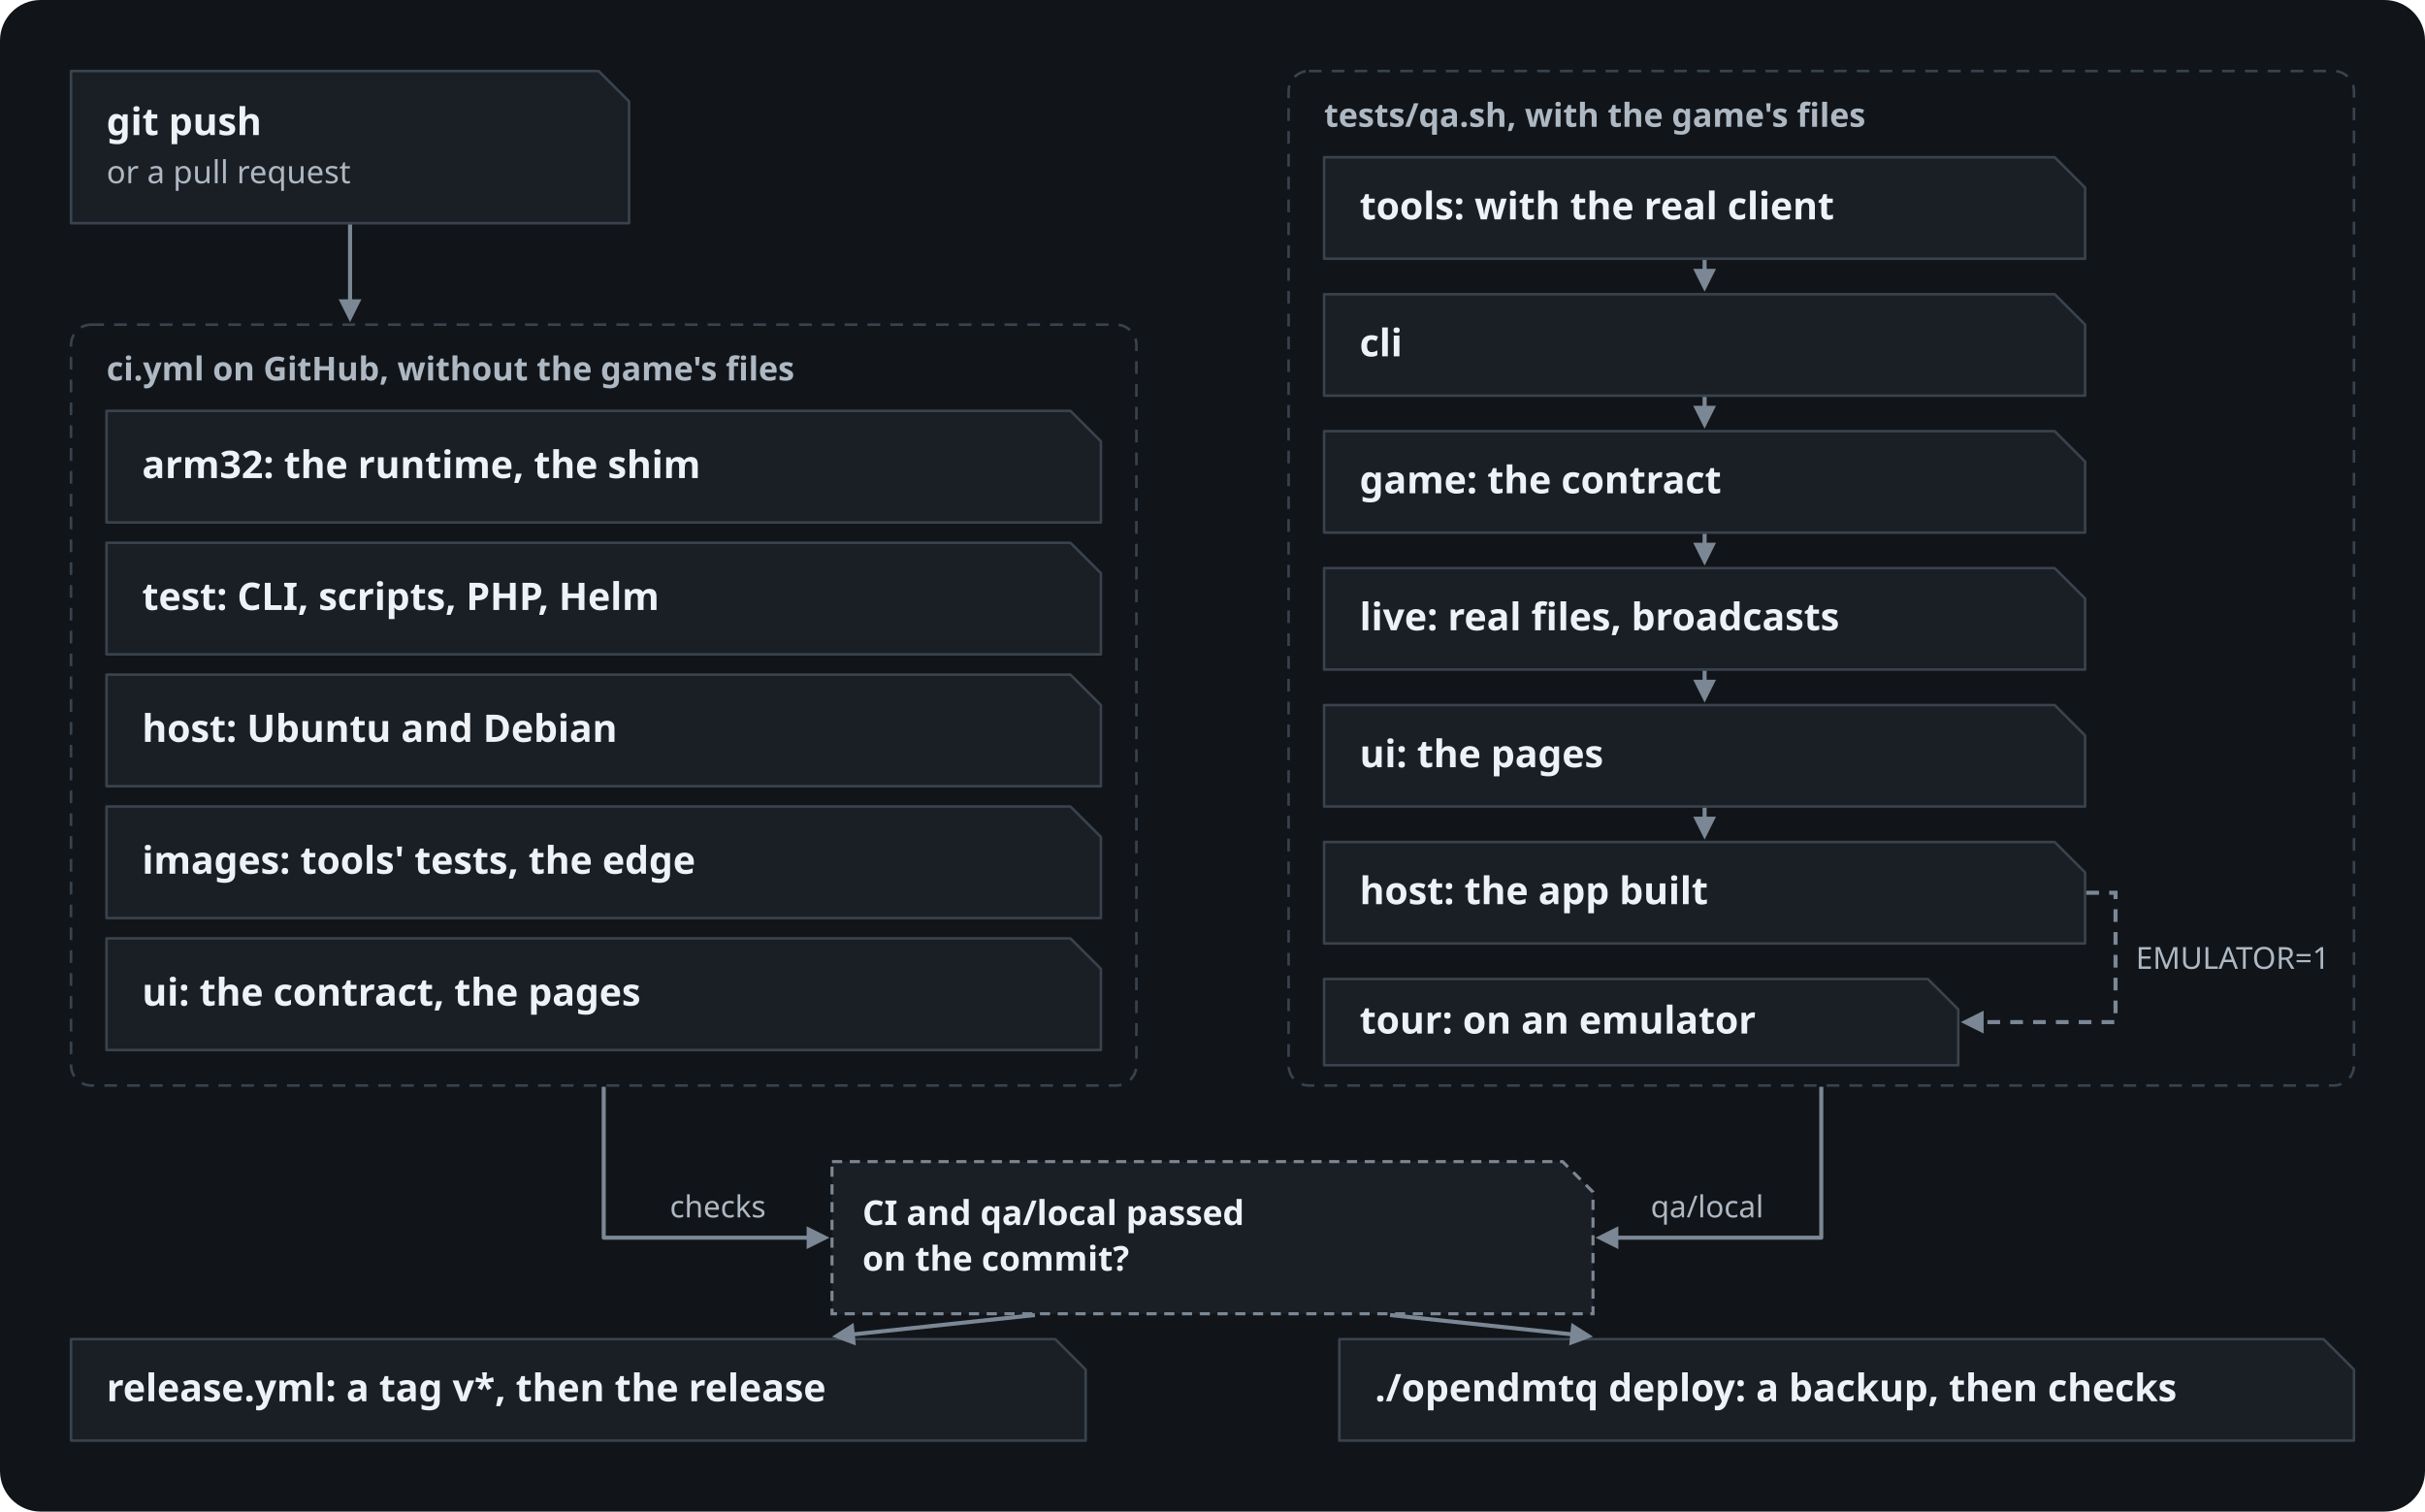
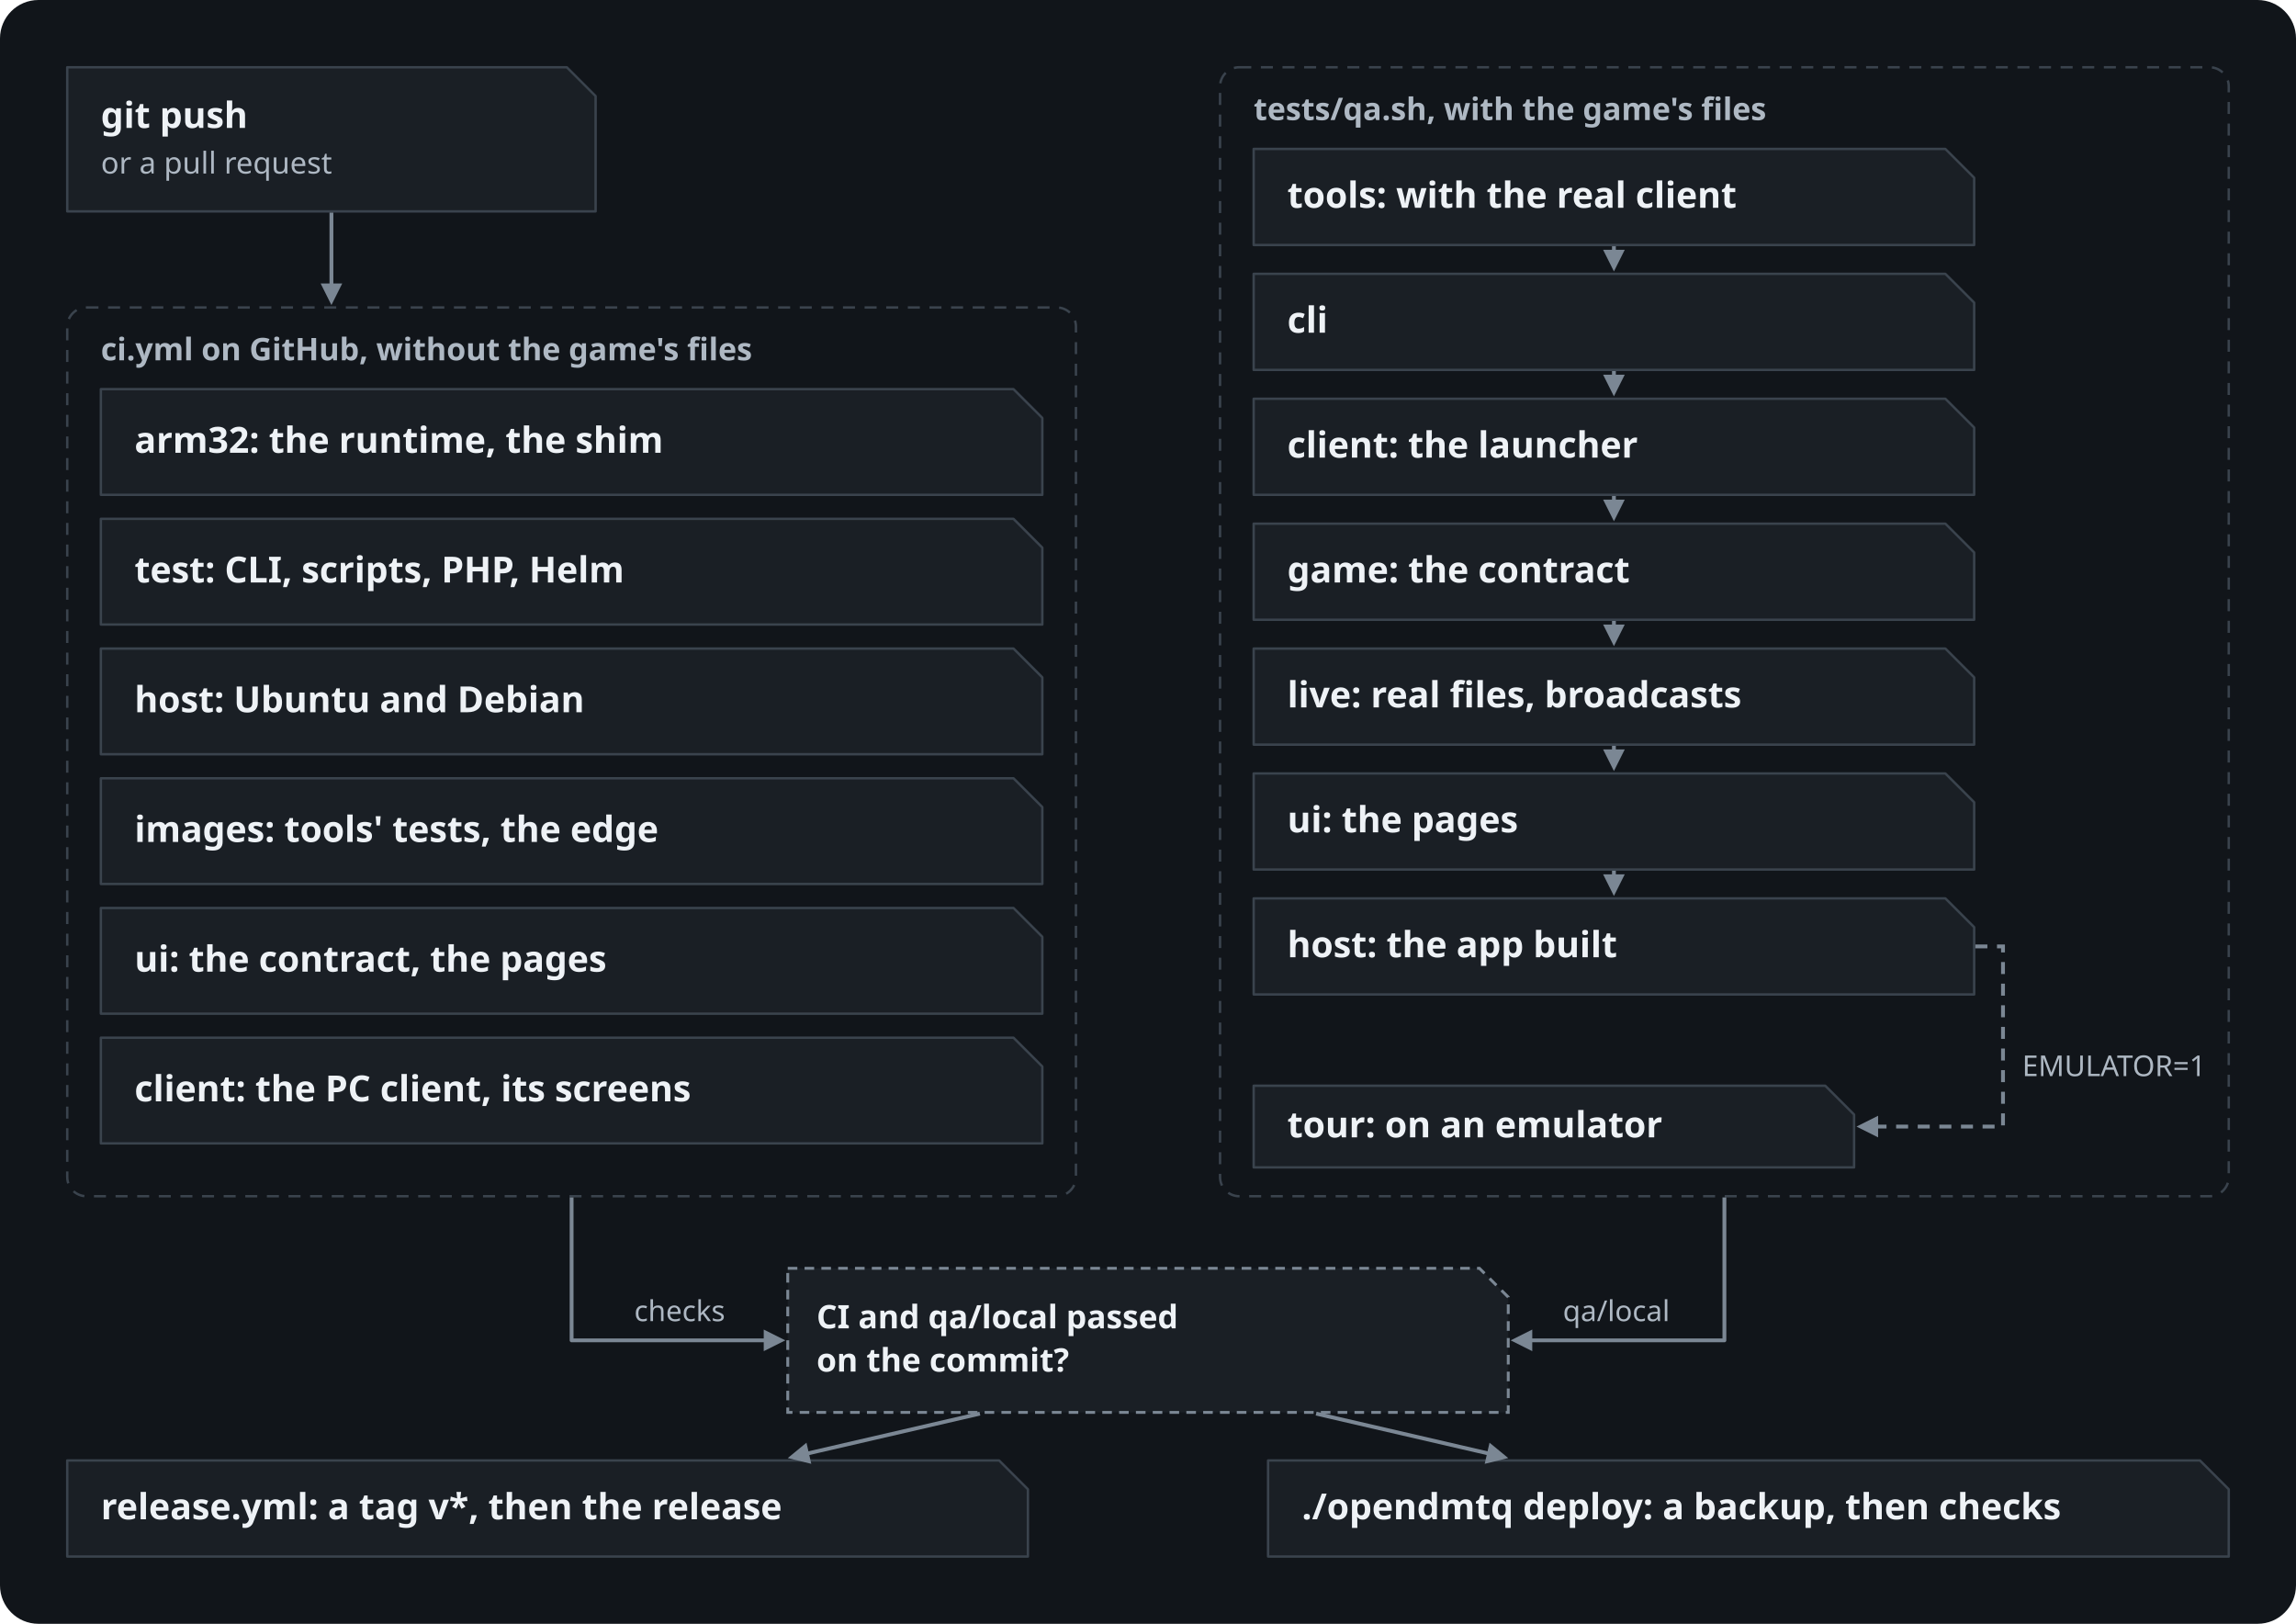
- <svg xmlns="http://www.w3.org/2000/svg" viewBox="-28 -28 956 596" width="956" height="596" font-family="-apple-system, BlinkMacSystemFont, 'Segoe UI', 'Noto Sans', 'Apple SD Gothic Neo', 'Malgun Gothic', 'Noto Sans KR', Helvetica, Arial, sans-serif" role="img" aria-label="Testing. A push or a pull request runs ci.yml on GitHub, without the game's files: the arm32 build, the unit tests and checks, a host install on Ubuntu and Debian, the images, and the contract and pages. tests/qa.sh runs on a machine with the game's files: tools, cli, game, live, ui and host, and the tour on an emulator with EMULATOR=1; it sets the commit status qa/local. With both passed, a tag v* runs release.yml, and ./opendmtq deploy updates a server">
-   <rect x="-28" y="-28" width="956" height="596" rx="16" fill="#11151a" />
+ <svg xmlns="http://www.w3.org/2000/svg" viewBox="-28 -28 956 676" width="956" height="676" font-family="-apple-system, BlinkMacSystemFont, 'Segoe UI', 'Noto Sans', 'Apple SD Gothic Neo', 'Malgun Gothic', 'Noto Sans KR', Helvetica, Arial, sans-serif" role="img" aria-label="Testing. A push or a pull request runs ci.yml on GitHub, without the game's files: the arm32 build, the unit tests and checks, a host install on Ubuntu and Debian, the images, the contract and pages, and the PC client's tests and screens. tests/qa.sh runs on a machine with the game's files: tools, cli, client, game, live, ui and host, and the tour on an emulator with EMULATOR=1; it sets the commit status qa/local. With both passed, a tag v* runs release.yml, and ./opendmtq deploy updates a server">
+   <rect x="-28" y="-28" width="956" height="676" rx="16" fill="#11151a" />
  <path d="M0,0 H208 L220,12 V60 H0 Z" fill="#1a1f25" stroke="#3a434d" stroke-width="1" stroke-linejoin="round" />
  <text x="14" y="25.25" font-size="15" font-weight="600" fill="#eef2f6" text-anchor="start" data-box="14,206">git push</text>
  <text x="14" y="44.25" font-size="12.5" fill="#aeb8c3" text-anchor="start" data-box="14,206">or a pull request</text>
-   <rect x="0" y="100" width="420" height="300" rx="8" fill="#11151a" stroke="#3a434d" stroke-width="1" stroke-dasharray="5 4" />
+   <rect x="0" y="100" width="420" height="370" rx="8" fill="#11151a" stroke="#3a434d" stroke-width="1" stroke-dasharray="5 4" />
  <text x="14" y="122" font-size="13" font-weight="600" fill="#aeb8c3" text-anchor="start" data-box="14,406">ci.yml on GitHub, without the game's files</text>
  <path d="M14,134 H394 L406,146 V178 H14 Z" fill="#1a1f25" stroke="#3a434d" stroke-width="1" stroke-linejoin="round" />
  <text x="28" y="160.5" font-size="15" font-weight="600" fill="#eef2f6" text-anchor="start" data-box="28,392">arm32: the runtime, the shim</text>
-   <path d="M14,186 H394 L406,198 V230 H14 Z" fill="#1a1f25" stroke="#3a434d" stroke-width="1" stroke-linejoin="round" />
-   <text x="28" y="212.5" font-size="15" font-weight="600" fill="#eef2f6" text-anchor="start" data-box="28,392">test: CLI, scripts, PHP, Helm</text>
-   <path d="M14,238 H394 L406,250 V282 H14 Z" fill="#1a1f25" stroke="#3a434d" stroke-width="1" stroke-linejoin="round" />
-   <text x="28" y="264.5" font-size="15" font-weight="600" fill="#eef2f6" text-anchor="start" data-box="28,392">host: Ubuntu and Debian</text>
-   <path d="M14,290 H394 L406,302 V334 H14 Z" fill="#1a1f25" stroke="#3a434d" stroke-width="1" stroke-linejoin="round" />
-   <text x="28" y="316.5" font-size="15" font-weight="600" fill="#eef2f6" text-anchor="start" data-box="28,392">images: tools' tests, the edge</text>
-   <path d="M14,342 H394 L406,354 V386 H14 Z" fill="#1a1f25" stroke="#3a434d" stroke-width="1" stroke-linejoin="round" />
-   <text x="28" y="368.5" font-size="15" font-weight="600" fill="#eef2f6" text-anchor="start" data-box="28,392">ui: the contract, the pages</text>
+   <path d="M14,188 H394 L406,200 V232 H14 Z" fill="#1a1f25" stroke="#3a434d" stroke-width="1" stroke-linejoin="round" />
+   <text x="28" y="214.5" font-size="15" font-weight="600" fill="#eef2f6" text-anchor="start" data-box="28,392">test: CLI, scripts, PHP, Helm</text>
+   <path d="M14,242 H394 L406,254 V286 H14 Z" fill="#1a1f25" stroke="#3a434d" stroke-width="1" stroke-linejoin="round" />
+   <text x="28" y="268.5" font-size="15" font-weight="600" fill="#eef2f6" text-anchor="start" data-box="28,392">host: Ubuntu and Debian</text>
+   <path d="M14,296 H394 L406,308 V340 H14 Z" fill="#1a1f25" stroke="#3a434d" stroke-width="1" stroke-linejoin="round" />
+   <text x="28" y="322.5" font-size="15" font-weight="600" fill="#eef2f6" text-anchor="start" data-box="28,392">images: tools' tests, the edge</text>
+   <path d="M14,350 H394 L406,362 V394 H14 Z" fill="#1a1f25" stroke="#3a434d" stroke-width="1" stroke-linejoin="round" />
+   <text x="28" y="376.5" font-size="15" font-weight="600" fill="#eef2f6" text-anchor="start" data-box="28,392">ui: the contract, the pages</text>
+   <path d="M14,404 H394 L406,416 V448 H14 Z" fill="#1a1f25" stroke="#3a434d" stroke-width="1" stroke-linejoin="round" />
+   <text x="28" y="430.5" font-size="15" font-weight="600" fill="#eef2f6" text-anchor="start" data-box="28,392">client: the PC client, its screens</text>
  <path d="M110,60.5 L110,92" fill="none" stroke="#7b8794" stroke-width="1.6" stroke-linejoin="round" />
  <path d="M110,99 L105.5,90.0 L114.5,90.0 Z" fill="#7b8794" data-tip="110,99" />
-   <rect x="480" y="0" width="420" height="400" rx="8" fill="#11151a" stroke="#3a434d" stroke-width="1" stroke-dasharray="5 4" />
+   <rect x="480" y="0" width="420" height="470" rx="8" fill="#11151a" stroke="#3a434d" stroke-width="1" stroke-dasharray="5 4" />
  <text x="494" y="22" font-size="13" font-weight="600" fill="#aeb8c3" text-anchor="start" data-box="494,886">tests/qa.sh, with the game's files</text>
  <path d="M494,34 H782 L794,46 V74 H494 Z" fill="#1a1f25" stroke="#3a434d" stroke-width="1" stroke-linejoin="round" />
  <text x="508" y="58.5" font-size="15" font-weight="600" fill="#eef2f6" text-anchor="start" data-box="508,780">tools: with the real client</text>
-   <path d="M494,88 H782 L794,100 V128 H494 Z" fill="#1a1f25" stroke="#3a434d" stroke-width="1" stroke-linejoin="round" />
-   <text x="508" y="112.5" font-size="15" font-weight="600" fill="#eef2f6" text-anchor="start" data-box="508,780">cli</text>
-   <path d="M644,74.5 L644,80" fill="none" stroke="#7b8794" stroke-width="1.6" stroke-linejoin="round" />
-   <path d="M644,87 L639.5,78.0 L648.5,78.0 Z" fill="#7b8794" data-tip="644,87" />
-   <path d="M494,142 H782 L794,154 V182 H494 Z" fill="#1a1f25" stroke="#3a434d" stroke-width="1" stroke-linejoin="round" />
-   <text x="508" y="166.5" font-size="15" font-weight="600" fill="#eef2f6" text-anchor="start" data-box="508,780">game: the contract</text>
-   <path d="M644,128.5 L644,134" fill="none" stroke="#7b8794" stroke-width="1.6" stroke-linejoin="round" />
-   <path d="M644,141 L639.5,132.0 L648.5,132.0 Z" fill="#7b8794" data-tip="644,141" />
-   <path d="M494,196 H782 L794,208 V236 H494 Z" fill="#1a1f25" stroke="#3a434d" stroke-width="1" stroke-linejoin="round" />
-   <text x="508" y="220.5" font-size="15" font-weight="600" fill="#eef2f6" text-anchor="start" data-box="508,780">live: real files, broadcasts</text>
-   <path d="M644,182.5 L644,188" fill="none" stroke="#7b8794" stroke-width="1.6" stroke-linejoin="round" />
-   <path d="M644,195 L639.5,186.0 L648.5,186.0 Z" fill="#7b8794" data-tip="644,195" />
-   <path d="M494,250 H782 L794,262 V290 H494 Z" fill="#1a1f25" stroke="#3a434d" stroke-width="1" stroke-linejoin="round" />
-   <text x="508" y="274.5" font-size="15" font-weight="600" fill="#eef2f6" text-anchor="start" data-box="508,780">ui: the pages</text>
-   <path d="M644,236.5 L644,242" fill="none" stroke="#7b8794" stroke-width="1.6" stroke-linejoin="round" />
-   <path d="M644,249 L639.5,240.0 L648.5,240.0 Z" fill="#7b8794" data-tip="644,249" />
-   <path d="M494,304 H782 L794,316 V344 H494 Z" fill="#1a1f25" stroke="#3a434d" stroke-width="1" stroke-linejoin="round" />
-   <text x="508" y="328.5" font-size="15" font-weight="600" fill="#eef2f6" text-anchor="start" data-box="508,780">host: the app built</text>
-   <path d="M644,290.5 L644,296" fill="none" stroke="#7b8794" stroke-width="1.6" stroke-linejoin="round" />
-   <path d="M644,303 L639.5,294.0 L648.5,294.0 Z" fill="#7b8794" data-tip="644,303" />
-   <path d="M494,358 H732 L744,370 V392 H494 Z" fill="#1a1f25" stroke="#3a434d" stroke-width="1" stroke-linejoin="round" />
-   <text x="508" y="379.5" font-size="15" font-weight="600" fill="#eef2f6" text-anchor="start" data-box="508,730">tour: on an emulator</text>
-   <path d="M794.5,324 L806,324 L806,375 L752,375" fill="none" stroke="#7b8794" stroke-width="1.6" stroke-dasharray="5 4" />
-   <path d="M745,375 L754.0,370.5 L754.0,379.5 Z" fill="#7b8794" data-tip="745,375" />
-   <text x="814" y="354" font-size="12" fill="#aeb8c3" text-anchor="start" data-box="812,900">EMULATOR=1</text>
-   <path d="M300,430 H588 L600,442 V490 H300 Z" fill="#1a1f25" stroke="#7b8794" stroke-width="1.2" stroke-dasharray="4 3" />
-   <text x="312" y="455" font-size="13.5" font-weight="600" fill="#eef2f6" text-anchor="start" data-box="312,590">CI and qa/local passed</text>
-   <text x="312" y="473" font-size="13.5" font-weight="600" fill="#eef2f6" text-anchor="start" data-box="312,590">on the commit?</text>
-   <path d="M210,400.5 L210,460 L292,460" fill="none" stroke="#7b8794" stroke-width="1.6" stroke-linejoin="round" />
-   <path d="M299,460 L290.0,464.5 L290.0,455.5 Z" fill="#7b8794" data-tip="299,460" />
-   <text x="255" y="452" font-size="12" fill="#aeb8c3" text-anchor="middle" data-box="214,296">checks</text>
-   <path d="M690,400.5 L690,460 L608,460" fill="none" stroke="#7b8794" stroke-width="1.6" stroke-linejoin="round" />
-   <path d="M601,460 L610.0,455.5 L610.0,464.5 Z" fill="#7b8794" data-tip="601,460" />
-   <text x="645" y="452" font-size="12" fill="#aeb8c3" text-anchor="middle" data-box="604,686">qa/local</text>
-   <path d="M0,500 H388 L400,512 V540 H0 Z" fill="#1a1f25" stroke="#3a434d" stroke-width="1" stroke-linejoin="round" />
-   <text x="14" y="524.5" font-size="15" font-weight="600" fill="#eef2f6" text-anchor="start" data-box="14,386">release.yml: a tag v*, then the release</text>
-   <path d="M500,500 H888 L900,512 V540 H500 Z" fill="#1a1f25" stroke="#3a434d" stroke-width="1" stroke-linejoin="round" />
-   <text x="514" y="524.5" font-size="15" font-weight="600" fill="#eef2f6" text-anchor="start" data-box="514,886">./opendmtq deploy: a backup, then checks</text>
-   <path d="M380,490.5 L306.961,498.26" fill="none" stroke="#7b8794" stroke-width="1.6" stroke-linejoin="round" />
-   <path d="M300,499 L308.5,493.6 L309.4,502.5 Z" fill="#7b8794" data-tip="300,499" />
-   <path d="M520,490.5 L593.039,498.26" fill="none" stroke="#7b8794" stroke-width="1.6" stroke-linejoin="round" />
-   <path d="M600,499 L590.6,502.5 L591.5,493.6 Z" fill="#7b8794" data-tip="600,499" />
+   <path d="M494,86 H782 L794,98 V126 H494 Z" fill="#1a1f25" stroke="#3a434d" stroke-width="1" stroke-linejoin="round" />
+   <text x="508" y="110.5" font-size="15" font-weight="600" fill="#eef2f6" text-anchor="start" data-box="508,780">cli</text>
+   <path d="M644,74.5 L644,78" fill="none" stroke="#7b8794" stroke-width="1.6" stroke-linejoin="round" />
+   <path d="M644,85 L639.5,76.0 L648.5,76.0 Z" fill="#7b8794" data-tip="644,85" />
+   <path d="M494,138 H782 L794,150 V178 H494 Z" fill="#1a1f25" stroke="#3a434d" stroke-width="1" stroke-linejoin="round" />
+   <text x="508" y="162.5" font-size="15" font-weight="600" fill="#eef2f6" text-anchor="start" data-box="508,780">client: the launcher</text>
+   <path d="M644,126.5 L644,130" fill="none" stroke="#7b8794" stroke-width="1.6" stroke-linejoin="round" />
+   <path d="M644,137 L639.5,128.0 L648.5,128.0 Z" fill="#7b8794" data-tip="644,137" />
+   <path d="M494,190 H782 L794,202 V230 H494 Z" fill="#1a1f25" stroke="#3a434d" stroke-width="1" stroke-linejoin="round" />
+   <text x="508" y="214.5" font-size="15" font-weight="600" fill="#eef2f6" text-anchor="start" data-box="508,780">game: the contract</text>
+   <path d="M644,178.5 L644,182" fill="none" stroke="#7b8794" stroke-width="1.6" stroke-linejoin="round" />
+   <path d="M644,189 L639.5,180.0 L648.5,180.0 Z" fill="#7b8794" data-tip="644,189" />
+   <path d="M494,242 H782 L794,254 V282 H494 Z" fill="#1a1f25" stroke="#3a434d" stroke-width="1" stroke-linejoin="round" />
+   <text x="508" y="266.5" font-size="15" font-weight="600" fill="#eef2f6" text-anchor="start" data-box="508,780">live: real files, broadcasts</text>
+   <path d="M644,230.5 L644,234" fill="none" stroke="#7b8794" stroke-width="1.6" stroke-linejoin="round" />
+   <path d="M644,241 L639.5,232.0 L648.5,232.0 Z" fill="#7b8794" data-tip="644,241" />
+   <path d="M494,294 H782 L794,306 V334 H494 Z" fill="#1a1f25" stroke="#3a434d" stroke-width="1" stroke-linejoin="round" />
+   <text x="508" y="318.5" font-size="15" font-weight="600" fill="#eef2f6" text-anchor="start" data-box="508,780">ui: the pages</text>
+   <path d="M644,282.5 L644,286" fill="none" stroke="#7b8794" stroke-width="1.6" stroke-linejoin="round" />
+   <path d="M644,293 L639.5,284.0 L648.5,284.0 Z" fill="#7b8794" data-tip="644,293" />
+   <path d="M494,346 H782 L794,358 V386 H494 Z" fill="#1a1f25" stroke="#3a434d" stroke-width="1" stroke-linejoin="round" />
+   <text x="508" y="370.5" font-size="15" font-weight="600" fill="#eef2f6" text-anchor="start" data-box="508,780">host: the app built</text>
+   <path d="M644,334.5 L644,338" fill="none" stroke="#7b8794" stroke-width="1.6" stroke-linejoin="round" />
+   <path d="M644,345 L639.5,336.0 L648.5,336.0 Z" fill="#7b8794" data-tip="644,345" />
+   <path d="M494,424 H732 L744,436 V458 H494 Z" fill="#1a1f25" stroke="#3a434d" stroke-width="1" stroke-linejoin="round" />
+   <text x="508" y="445.5" font-size="15" font-weight="600" fill="#eef2f6" text-anchor="start" data-box="508,730">tour: on an emulator</text>
+   <path d="M794.5,366 L806,366 L806,441 L752,441" fill="none" stroke="#7b8794" stroke-width="1.6" stroke-dasharray="5 4" />
+   <path d="M745,441 L754.0,436.5 L754.0,445.5 Z" fill="#7b8794" data-tip="745,441" />
+   <text x="814" y="420" font-size="12" fill="#aeb8c3" text-anchor="start" data-box="812,900">EMULATOR=1</text>
+   <path d="M300,500 H588 L600,512 V560 H300 Z" fill="#1a1f25" stroke="#7b8794" stroke-width="1.2" stroke-dasharray="4 3" />
+   <text x="312" y="525" font-size="13.5" font-weight="600" fill="#eef2f6" text-anchor="start" data-box="312,590">CI and qa/local passed</text>
+   <text x="312" y="543" font-size="13.5" font-weight="600" fill="#eef2f6" text-anchor="start" data-box="312,590">on the commit?</text>
+   <path d="M210,470.5 L210,530 L292,530" fill="none" stroke="#7b8794" stroke-width="1.6" stroke-linejoin="round" />
+   <path d="M299,530 L290.0,534.5 L290.0,525.5 Z" fill="#7b8794" data-tip="299,530" />
+   <text x="255" y="522" font-size="12" fill="#aeb8c3" text-anchor="middle" data-box="214,296">checks</text>
+   <path d="M690,470.5 L690,530 L608,530" fill="none" stroke="#7b8794" stroke-width="1.6" stroke-linejoin="round" />
+   <path d="M601,530 L610.0,525.5 L610.0,534.5 Z" fill="#7b8794" data-tip="601,530" />
+   <text x="645" y="522" font-size="12" fill="#aeb8c3" text-anchor="middle" data-box="604,686">qa/local</text>
+   <path d="M0,580 H388 L400,592 V620 H0 Z" fill="#1a1f25" stroke="#3a434d" stroke-width="1" stroke-linejoin="round" />
+   <text x="14" y="604.5" font-size="15" font-weight="600" fill="#eef2f6" text-anchor="start" data-box="14,386">release.yml: a tag v*, then the release</text>
+   <path d="M500,580 H888 L900,592 V620 H500 Z" fill="#1a1f25" stroke="#3a434d" stroke-width="1" stroke-linejoin="round" />
+   <text x="514" y="604.5" font-size="15" font-weight="600" fill="#eef2f6" text-anchor="start" data-box="514,886">./opendmtq deploy: a backup, then checks</text>
+   <path d="M380,560.5 L306.82,577.423" fill="none" stroke="#7b8794" stroke-width="1.6" stroke-linejoin="round" />
+   <path d="M300,579 L307.8,572.6 L309.8,581.4 Z" fill="#7b8794" data-tip="300,579" />
+   <path d="M520,560.5 L593.18,577.423" fill="none" stroke="#7b8794" stroke-width="1.6" stroke-linejoin="round" />
+   <path d="M600,579 L590.2,581.4 L592.2,572.6 Z" fill="#7b8794" data-tip="600,579" />
</svg>
